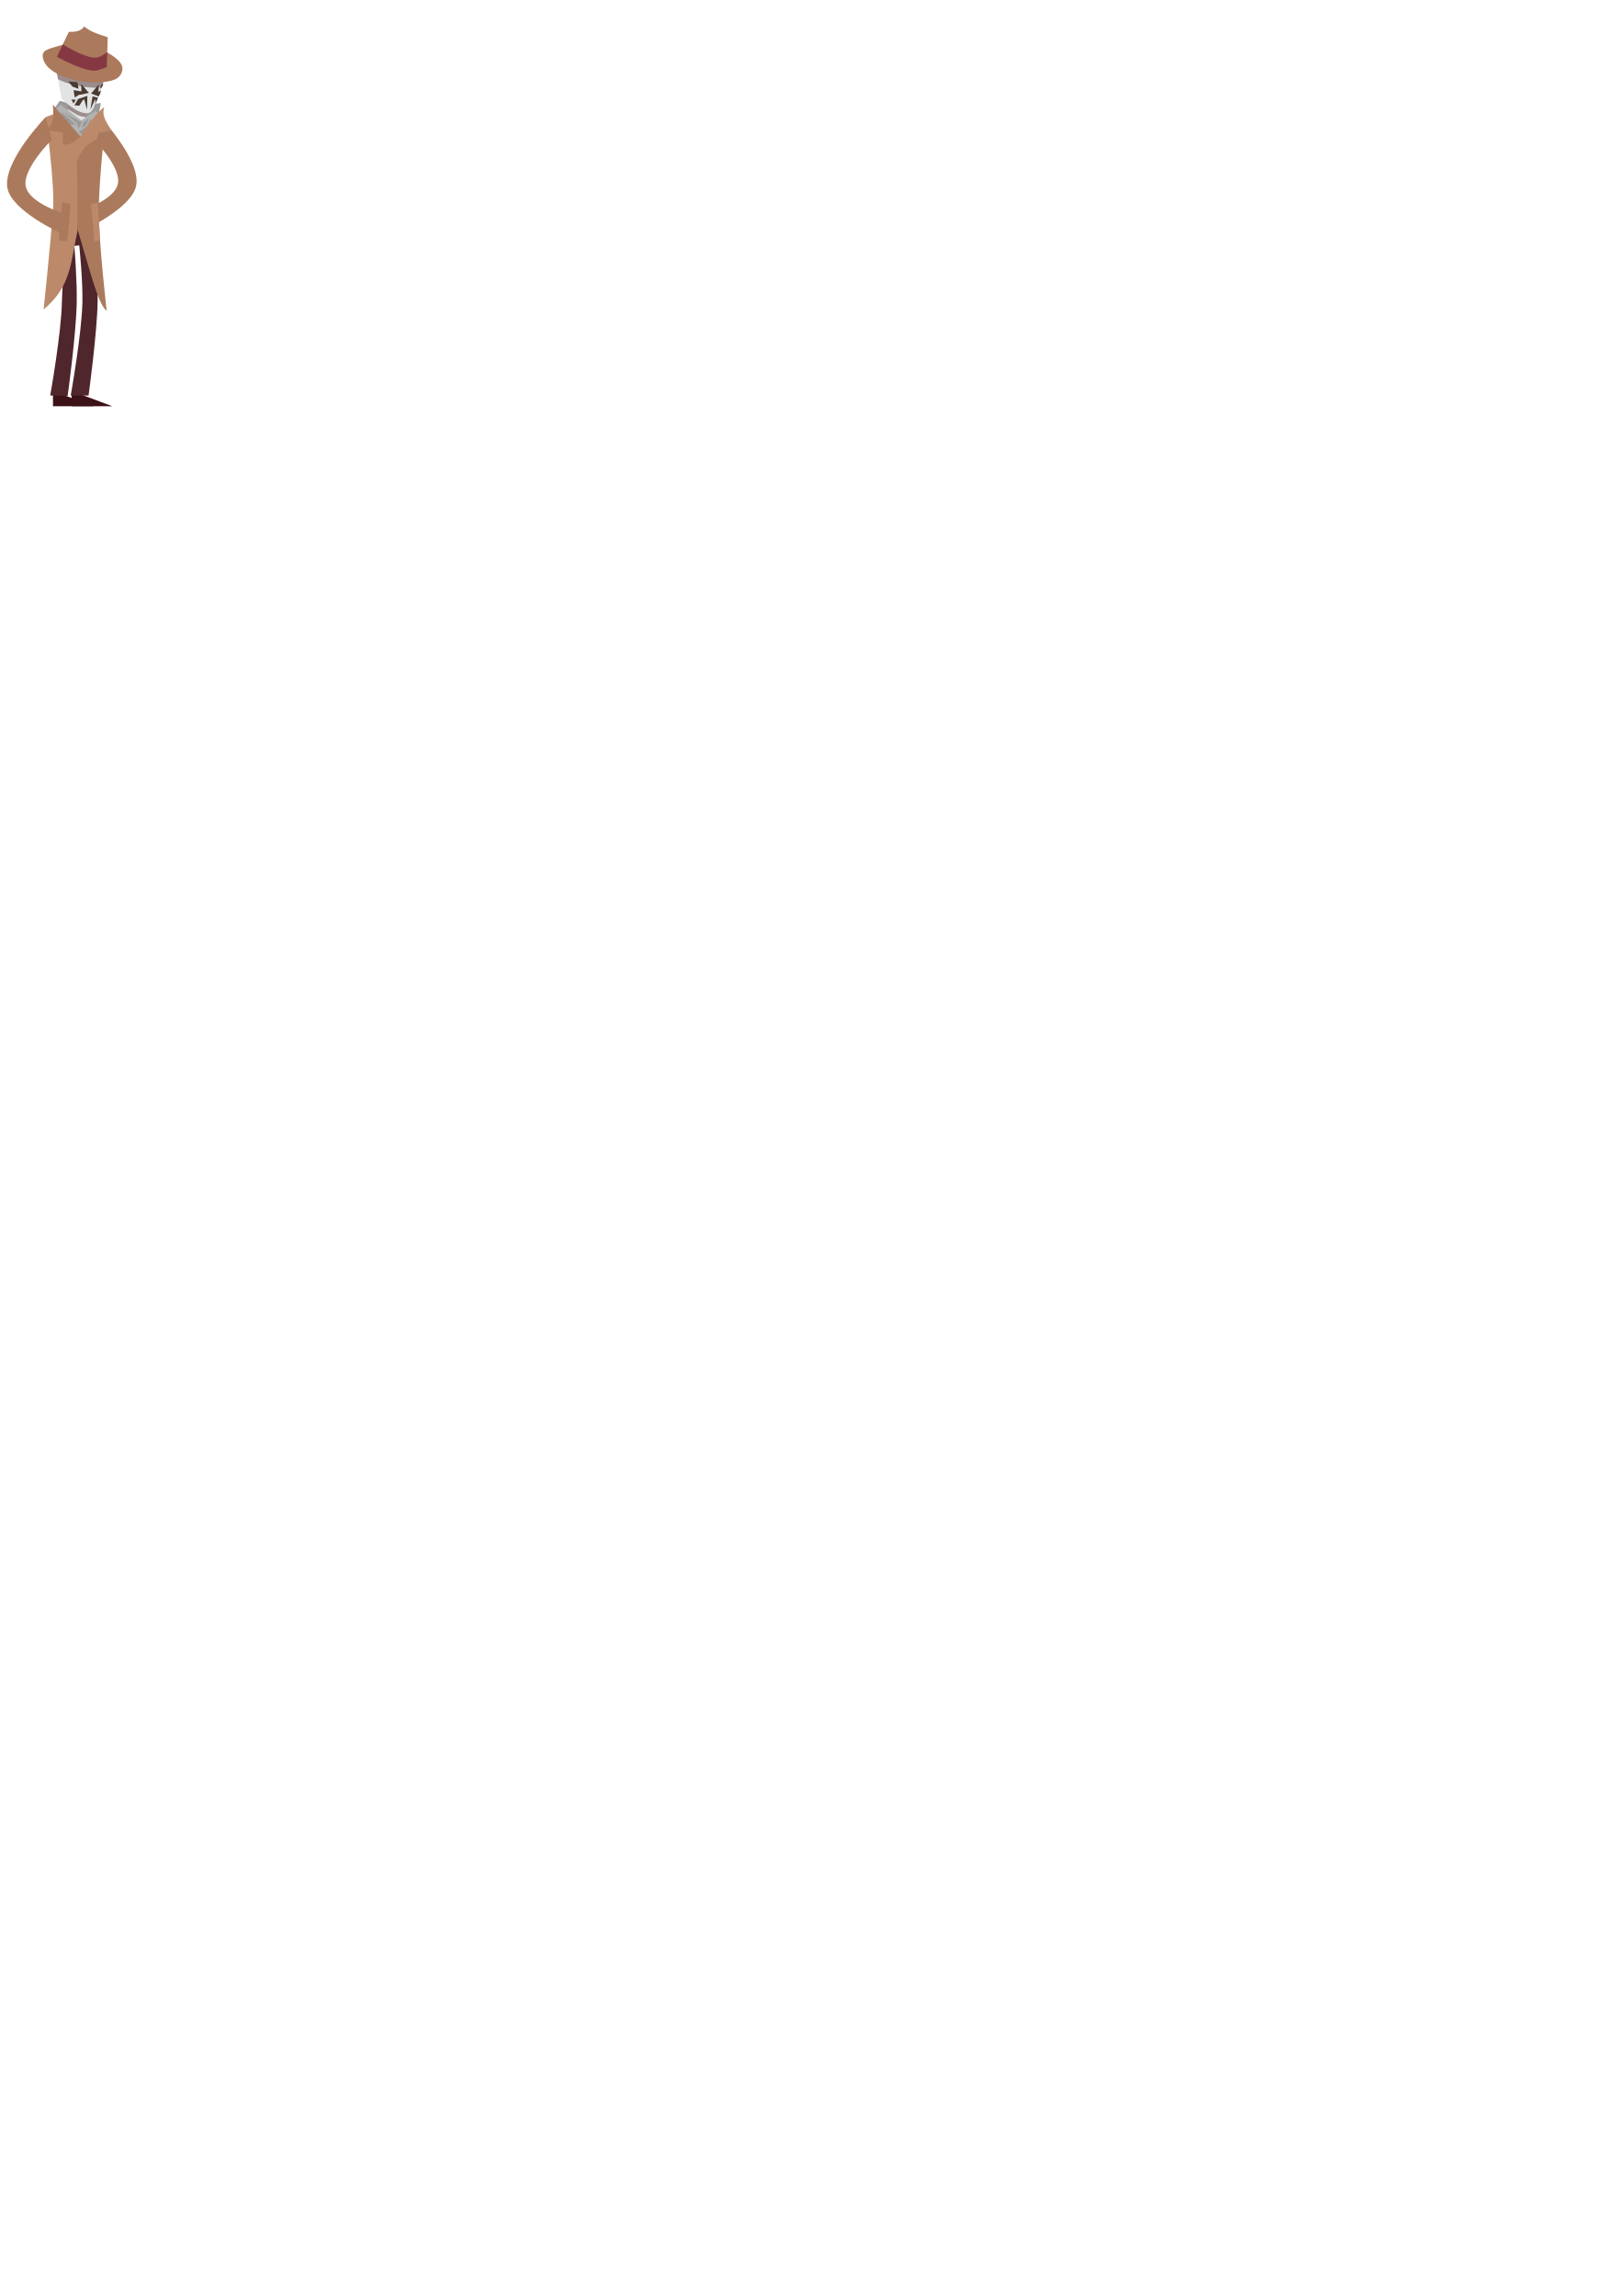
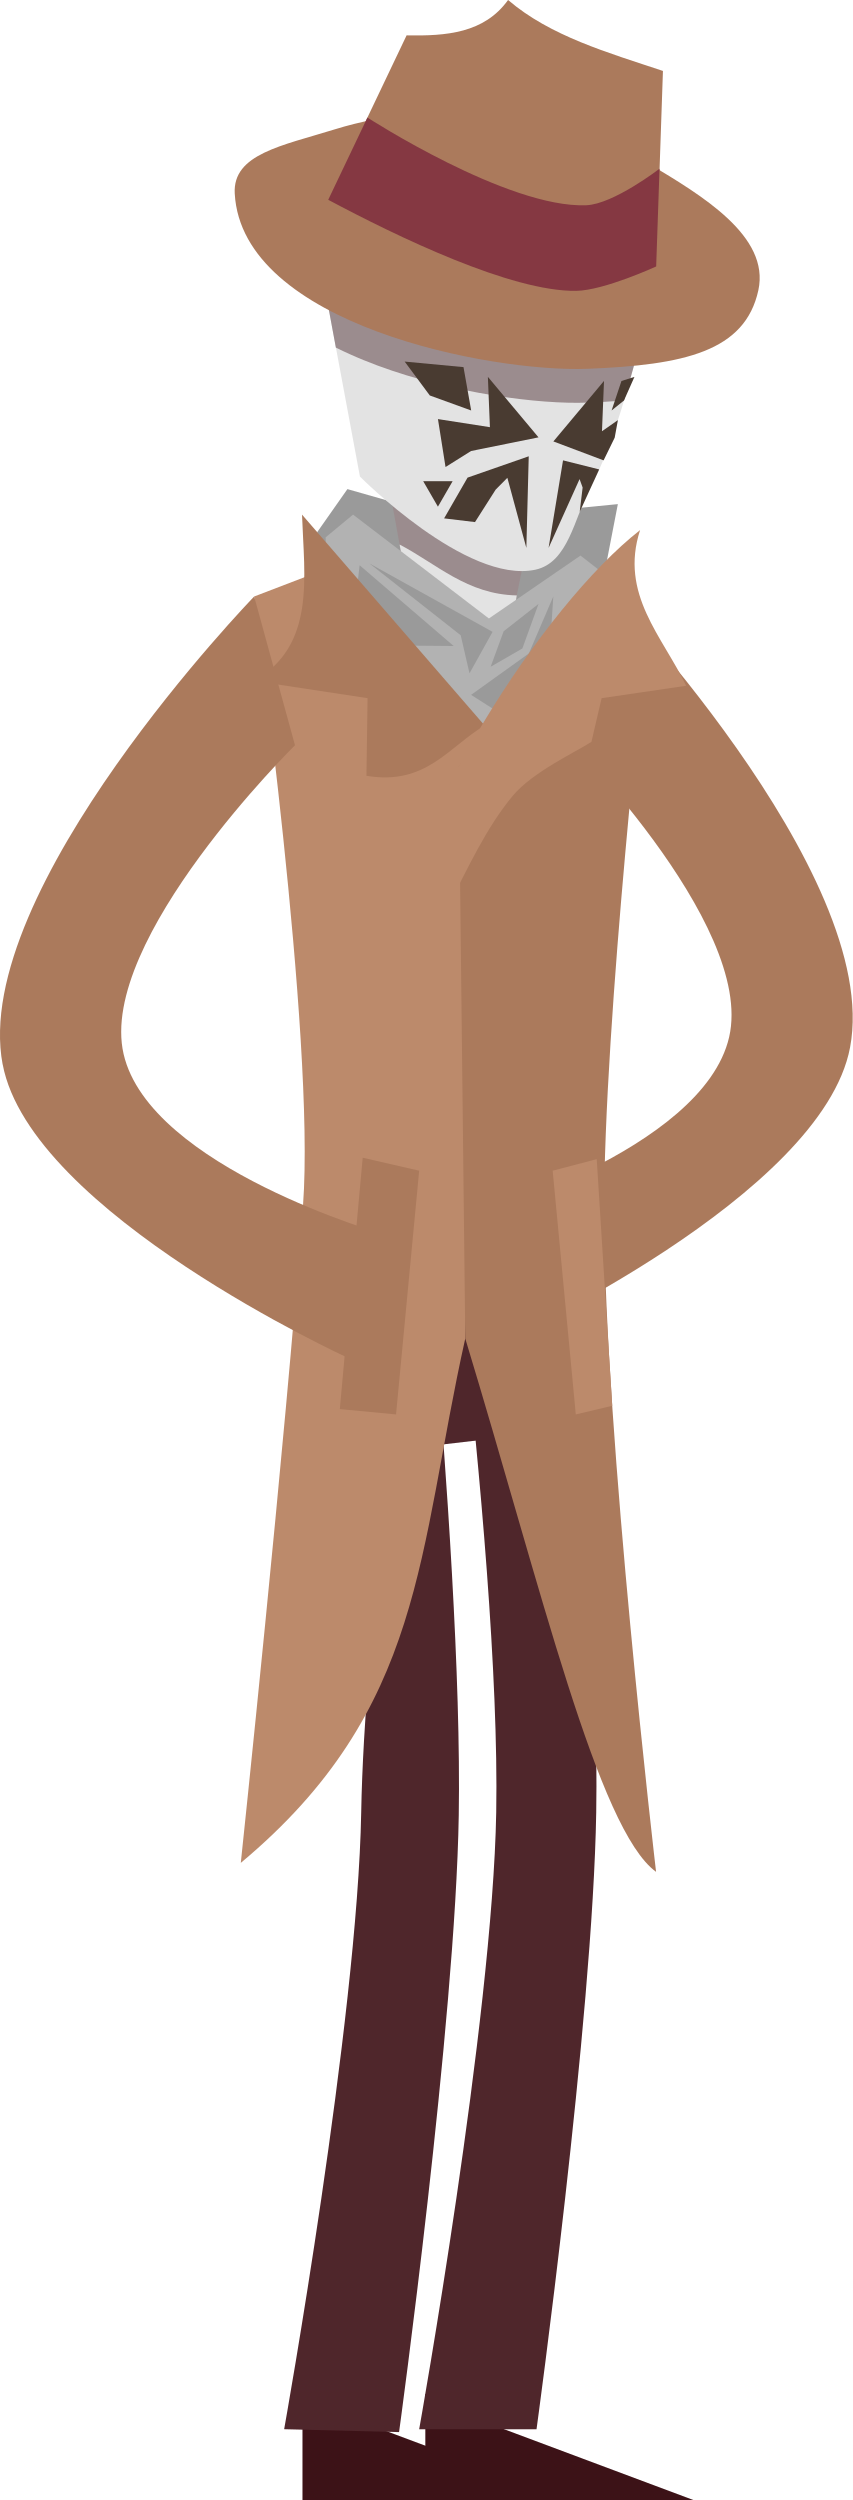
- <svg xmlns="http://www.w3.org/2000/svg" width="210mm" height="297mm" viewBox="0 0 210 297" version="1.1" id="svg1">
+ <svg xmlns="http://www.w3.org/2000/svg" width="16.755mm" height="49.124mm" viewBox="0 0 16.755 49.124" version="1.1" id="svg1">
  <defs id="defs1" />
-   <g id="layer1">
-     <path id="rect11" style="fill:#3c1217;stroke-width:1.17;stroke-linecap:square;paint-order:markers stroke fill;fill-opacity:1" d="m 9.267,50.465 1.547,0.695 3.718,1.391 H 9.267 Z" />
+   <g id="layer1" transform="translate(-0.9094861,-3.427116)">
+     <path id="rect11" style="fill:#3c1217;fill-opacity:1;stroke-width:1.17;stroke-linecap:square;paint-order:markers stroke fill" d="m 9.267,50.465 1.547,0.695 3.718,1.391 H 9.267 Z" />
    <path id="path20" style="opacity:1;fill:#9a9a9a;stroke-width:1.17;stroke-linecap:square;paint-order:markers stroke fill" d="M 11.339,15.428 9.515,13.678 13.05,13.333 12.734,14.964 Z" />
-     <path id="rect11-2" style="fill:#3c1217;stroke-width:1.17;stroke-linecap:square;paint-order:markers stroke fill;fill-opacity:1" d="m 6.853,50.465 1.547,0.695 3.718,1.391 H 6.853 Z" />
+     <path id="rect11-2" style="fill:#3c1217;fill-opacity:1;stroke-width:1.17;stroke-linecap:square;paint-order:markers stroke fill" d="m 6.853,50.465 1.547,0.695 3.718,1.391 H 6.853 Z" />
    <path id="rect10-5" style="fill:#ab7a5c;stroke-width:1.17;stroke-linecap:square;paint-order:markers stroke fill" d="m 17.613,24.008 c 0.646,-3.419 -4.942,-9.193 -4.942,-9.193 l -0.802,2.923 c 0,0 3.883,3.83 3.368,6.067 -0.515,2.236 -5.139,3.551 -5.139,3.551 l 0.719,2.425 c 0,0 6.244,-2.853 6.796,-5.773 z" />
-     <path id="path10" style="fill:#4f262b;stroke-width:1.17;stroke-linecap:square;paint-order:markers stroke fill;fill-opacity:1" d="m 7.923,32.006 -0.166,-5.259 4.569,-0.571 -0.096,5.329 z" />
+     <path id="path10" style="fill:#4f262b;fill-opacity:1;stroke-width:1.17;stroke-linecap:square;paint-order:markers stroke fill" d="m 7.923,32.006 -0.166,-5.259 4.569,-0.571 -0.096,5.329 z" />
    <path id="rect9" style="fill:#4f262b;fill-opacity:1;stroke-width:1.17;stroke-linecap:square;paint-order:markers stroke fill" d="m 6.964,26.015 1.873,-2.844 c 0,0 1.174,10.599 1.087,15.924 -0.066,4.067 -1.173,12.122 -1.173,12.122 l -2.258,-0.057 c 0,0 1.443,-8.05 1.514,-12.122 0.062,-3.567 0.892,-8.849 0.447,-12.378 -0.219,-1.743 -1.491,-0.645 -1.491,-0.645 z" />
-     <path id="rect9-2" style="fill:#4f262b;fill-opacity:1;stroke-width:1.17;stroke-linecap:square;paint-order:markers stroke fill" d="m 9.231,23.115 2.307,0 c 0,0 1.174,10.599 1.087,15.924 -0.066,4.067 -1.173,12.122 -1.173,12.122 l -2.307,0 c 0,0 1.443,-8.05 1.514,-12.122 0.093,-5.328 -1.429,-15.924 -1.429,-15.924 z" />
+     <path id="rect9-2" style="fill:#4f262b;fill-opacity:1;stroke-width:1.17;stroke-linecap:square;paint-order:markers stroke fill" d="m 9.231,23.115 h 2.307 c 0,0 1.174,10.599 1.087,15.924 -0.066,4.067 -1.173,12.122 -1.173,12.122 H 9.146 c 0,0 1.443,-8.05 1.514,-12.122 0.093,-5.328 -1.429,-15.924 -1.429,-15.924 z" />
    <path id="path9" style="fill:#bc8a6b;stroke-width:1.17;stroke-linecap:square;paint-order:markers stroke fill" d="m 10.052,29.727 c -0.938,4.201 -0.791,7.28 -4.411,10.305 0,0 0.873,-8.234 1.223,-12.928 C 7.109,23.828 5.904,15.148 5.904,15.148 l 2.295,-0.88 2.233,2.539 z" />
    <path id="path8" style="fill:#ab7a5c;stroke-width:1.17;stroke-linecap:square;paint-order:markers stroke fill" d="M 9.345,29.366 9.217,18.127 l 2.319,-3.133 1.373,0.621 c 0,0 -0.845,7.515 -0.836,11.288 0.01,4.328 1.021,12.944 1.021,12.944 -1.14,-0.829 -2.247,-5.533 -3.75,-10.482 z" transform="translate(0.706934,0.361257)" />
    <path id="path6" style="fill:#9a9a9a;stroke-width:1.17;stroke-linecap:square;paint-order:markers stroke fill" d="m 9.494,15.779 -2.453,0.556 0.101,-2.451 0.594,-0.846 4.795,1.367 0.758,2.402 z" />
    <path id="rect10" style="fill:#ab7a5c;stroke-width:1.17;stroke-linecap:square;paint-order:markers stroke fill" d="M 0.961,24.341 C 0.316,20.922 5.904,15.148 5.904,15.148 l 0.802,2.923 c 0,0 -3.883,3.83 -3.368,6.067 0.515,2.236 5.139,3.551 5.139,3.551 l -0.719,2.425 c 0,0 -6.244,-2.853 -6.796,-5.773 z" />
    <path id="rect4" style="fill:#9b8c8e;stroke-width:1.17;stroke-linecap:square;paint-order:markers stroke fill" d="m 8.265,11.389 3.614,-0.295 -0.902,4.464 -1.94,0.094 z" />
    <path id="rect1" style="fill:#e3e3e3;fill-opacity:1;stroke-width:1.041;stroke-linecap:square;paint-order:markers stroke fill" d="m 8.496,6.803 5.494,0.939 c 0,0 -0.605,3.636 -1.481,5.271 -0.316,0.59 -0.429,1.47 -1.082,1.609 -1.35,0.286 -3.445,-1.831 -3.445,-1.831 L 7.31,9.184 Z" />
-     <path d="m 13.17,11.296 c 0.023,-0.077 0.047,-0.153 0.07,-0.23 0.042,-0.146 0.083,-0.293 0.122,-0.439 0.039,-0.146 0.077,-0.292 0.113,-0.437 0.036,-0.144 0.07,-0.287 0.103,-0.426 0.065,-0.278 0.123,-0.544 0.174,-0.786 0.051,-0.242 0.094,-0.46 0.13,-0.643 0.07,-0.366 0.108,-0.594 0.108,-0.594 L 8.496,6.803 7.31,9.184 7.509,10.257 c 0.006,0.003 0.012,0.006 0.018,0.009 0.085,0.042 0.171,0.083 0.259,0.122 0.088,0.04 0.177,0.078 0.268,0.115 0.09,0.037 0.182,0.073 0.274,0.107 0.092,0.034 0.186,0.067 0.28,0.099 0.094,0.032 0.188,0.062 0.283,0.091 0.095,0.029 0.19,0.057 0.285,0.084 0.095,0.027 0.191,0.052 0.286,0.076 0.095,0.024 0.191,0.047 0.286,0.069 0.095,0.022 0.19,0.042 0.284,0.061 0.188,0.039 0.374,0.073 0.556,0.103 0.182,0.03 0.36,0.054 0.532,0.075 0.172,0.021 0.338,0.037 0.496,0.049 0.158,0.012 0.308,0.019 0.448,0.023 0.14,0.004 0.27,0.003 0.389,-0.002 0.119,-0.005 0.235,-0.01 0.348,-0.016 0.113,-0.006 0.224,-0.014 0.331,-0.022 0.013,-0.001 0.025,-0.003 0.038,-0.004 z" style="fill:#9b8c8e;stroke-width:1.041;stroke-linecap:square;paint-order:markers stroke fill" id="path11" />
+     <path d="m 13.17,11.296 c 0.023,-0.077 0.047,-0.153 0.07,-0.23 0.042,-0.146 0.083,-0.293 0.122,-0.439 0.039,-0.146 0.077,-0.292 0.113,-0.437 0.036,-0.144 0.07,-0.287 0.103,-0.426 0.065,-0.278 0.123,-0.544 0.174,-0.786 0.051,-0.242 0.094,-0.46 0.13,-0.643 0.07,-0.366 0.108,-0.594 0.108,-0.594 L 8.496,6.803 7.31,9.184 7.509,10.257 c 0.006,0.003 0.012,0.006 0.018,0.009 0.085,0.042 0.171,0.083 0.259,0.122 0.088,0.04 0.177,0.078 0.268,0.115 0.09,0.037 0.182,0.073 0.274,0.107 0.092,0.034 0.186,0.067 0.28,0.099 0.094,0.032 0.188,0.062 0.283,0.091 0.095,0.029 0.19,0.057 0.285,0.084 0.095,0.027 0.191,0.052 0.286,0.076 0.095,0.024 0.191,0.047 0.286,0.069 0.095,0.022 0.19,0.042 0.284,0.061 0.188,0.039 0.374,0.073 0.556,0.103 0.182,0.03 0.36,0.054 0.532,0.075 0.172,0.021 0.338,0.037 0.496,0.049 0.158,0.012 0.308,0.019 0.448,0.023 0.14,0.004 0.27,0.003 0.389,-0.002 0.119,-0.005 0.235,-0.01 0.348,-0.016 0.113,-0.006 0.224,-0.014 0.331,-0.022 0.013,-10e-4 0.025,-0.003 0.038,-0.004 z" style="fill:#9b8c8e;stroke-width:1.041;stroke-linecap:square;paint-order:markers stroke fill" id="path11" />
    <path id="rect5" style="fill:#e3e3e3;stroke-width:1.17;stroke-linecap:square;paint-order:markers stroke fill" d="m 8.761,14.127 c 0.734,0.383 1.327,0.98 2.303,1 l -0.177,1.041 -1.85,-0.518 z" />
    <path id="rect6" style="fill:#b2b2b2;stroke-width:1.17;stroke-linecap:square;paint-order:markers stroke fill" d="m 7.315,14.912 -0.006,-0.927 0.538,-0.446 2.669,2.041 1.8,-1.236 0.835,0.65 -1.698,2.402 c -0.358,0.054 -0.675,0.272 -1.047,0.259 C 9.915,17.636 9.365,17.372 8.868,17.335 Z" />
    <path id="path18" style="opacity:1;fill:#9a9a9a;stroke-width:1.17;stroke-linecap:square;paint-order:markers stroke fill" d="M 9.824,16.121 7.794,16.103 7.976,14.534 Z" />
    <path id="path7" style="fill:#ab7a5c;fill-opacity:1;stroke-width:1.17;stroke-linecap:square;paint-order:markers stroke fill" d="m 5.904,16.807 c 1.21,-0.7 0.984,-2.023 0.94,-3.268 l 3.588,4.144 C 9.726,18.102 9.279,18.869 8.11,18.671 L 8.132,17.146 Z" />
    <path id="path17" style="opacity:1;fill:#9a9a9a;stroke-width:1.17;stroke-linecap:square;paint-order:markers stroke fill" d="m 10.588,17.35 -0.422,-0.269 1.135,-0.814 0.481,-1.12 -0.093,1.427 z" />
    <path id="path7-2" style="fill:#bc8a6b;fill-opacity:1;stroke-width:1.17;stroke-linecap:square;paint-order:markers stroke fill" d="m 14.392,16.902 c -0.46,-0.966 -1.315,-1.797 -0.905,-3.059 -1.906,1.49 -4.65,5.746 -4.899,8.455 0.952,0.034 1.332,-1.96 2.399,-3.236 0.391,-0.468 1.24,-0.86 1.544,-1.058 l 0.2,-0.858 z" />
-     <path id="rect12" style="fill:#ab7a5c;stroke-width:1.17;stroke-linecap:square;paint-order:markers stroke fill" transform="rotate(5.418335)" d="m 10.472,25.3 1.129,0.149 0,4.811 h -1.11 z" />
+     <path id="rect12" style="fill:#ab7a5c;stroke-width:1.17;stroke-linecap:square;paint-order:markers stroke fill" transform="rotate(5.418335)" d="m 10.472,25.3 1.129,0.149 v 4.811 h -1.11 z" />
    <path id="rect12-9" style="fill:#bc8a6b;stroke-width:1.17;stroke-linecap:square;paint-order:markers stroke fill" transform="matrix(-0.9955318,0.09442689,0.09442689,0.9955318,0,0)" d="m -10.104,27.28 0.883,0.144 v 4.811 l -0.729,-0.102 z" />
    <path id="path12" style="fill:#493b31;stroke-width:1.17;stroke-linecap:square;paint-order:markers stroke fill" d="m 9.664,12.604 -0.149,-0.942 1.021,0.159 -0.04,-0.989 0.995,1.189 -1.325,0.268 z" />
    <path id="path13" style="fill:#493b31;stroke-width:1.17;stroke-linecap:square;paint-order:markers stroke fill" d="m 11.299,12.393 -0.047,1.8 -0.373,-1.377 -0.23,0.232 -0.406,0.638 -0.607,-0.073 0.461,-0.801 z" />
    <path id="path14" style="fill:#493b31;stroke-width:1.17;stroke-linecap:square;paint-order:markers stroke fill" d="M 10.168,11.493 9.355,11.198 8.861,10.532 10.017,10.641 Z" />
    <path id="path14-2" style="fill:#493b31;stroke-width:1.17;stroke-linecap:square;paint-order:markers stroke fill" d="m 12.927,11.493 0.243,-0.196 0.206,-0.464 -0.255,0.08 z" />
    <path id="path12-2" style="fill:#493b31;stroke-width:1.17;stroke-linecap:square;paint-order:markers stroke fill" d="m 12.988,12.027 0.063,-0.345 -0.313,0.219 0.04,-0.989 -0.995,1.189 0.987,0.372 z" />
    <path id="path13-6" style="fill:#493b31;stroke-width:1.17;stroke-linecap:square;paint-order:markers stroke fill" d="m 11.973,12.473 -0.284,1.72 0.609,-1.352 0.06,0.166 -0.058,0.479 0.383,-0.835 2e-6,10e-7 z" />
    <path style="fill:#493b31;fill-opacity:1;stroke-width:1.17;stroke-linecap:square;paint-order:markers stroke fill" id="path15" d="m 11.56,12.477 -0.679,-1.175 1.357,0 z" transform="matrix(0.4262573,0,0,0.4262573,4.586904,8.06463)" />
    <path id="path2" style="fill:#ab7a5c;fill-opacity:1;stroke-width:1.041;stroke-linecap:square;paint-order:markers stroke fill" d="M 5.522,7.229 C 5.48,6.453 6.45,6.291 7.487,5.969 9.468,5.354 11.895,5.585 13.674,6.653 c 1.015,0.61 2.369,1.411 2.137,2.477 -0.262,1.204 -1.458,1.47 -3.358,1.544 -1.899,0.073 -6.79,-0.868 -6.931,-3.444 z" />
    <path id="rect2" style="fill:#ab7a5c;fill-opacity:1;stroke-width:1.041;stroke-linecap:square;paint-order:markers stroke fill" d="m 10.893,3.427 c 0.828,0.71 1.952,1.03 3.043,1.394 L 13.804,8.663 12.234,9.143 9.603,8.429 7.359,7.353 8.899,4.122 C 9.679,4.137 10.425,4.079 10.893,3.427 Z" />
    <path id="rect3" style="fill:#853842;stroke-width:1.041;stroke-linecap:square;paint-order:markers stroke fill" d="m 8.129,5.737 c 0,0 2.759,1.786 4.302,1.723 0.535,-0.022 1.438,-0.718 1.438,-0.718 l -0.066,1.921 c 0,0 -1.023,0.471 -1.57,0.479 C 10.962,9.163 8.713,8.076 7.359,7.353 Z" />
-     <path id="path16" style="opacity:1;fill:#9a9a9a;stroke-width:1.17;stroke-linecap:square;paint-order:markers stroke fill;fill-opacity:1" d="M 10.135,16.658 9.962,15.91 8.168,14.498 10.588,15.843 Z" />
+     <path id="path16" style="opacity:1;fill:#9a9a9a;fill-opacity:1;stroke-width:1.17;stroke-linecap:square;paint-order:markers stroke fill" d="M 10.135,16.658 9.962,15.91 8.168,14.498 10.588,15.843 Z" />
    <path id="path19" style="opacity:1;fill:#9a9a9a;stroke-width:1.17;stroke-linecap:square;paint-order:markers stroke fill" d="m 11.174,16.169 -0.624,0.36 0.256,-0.698 0.685,-0.537 z" />
  </g>
</svg>
